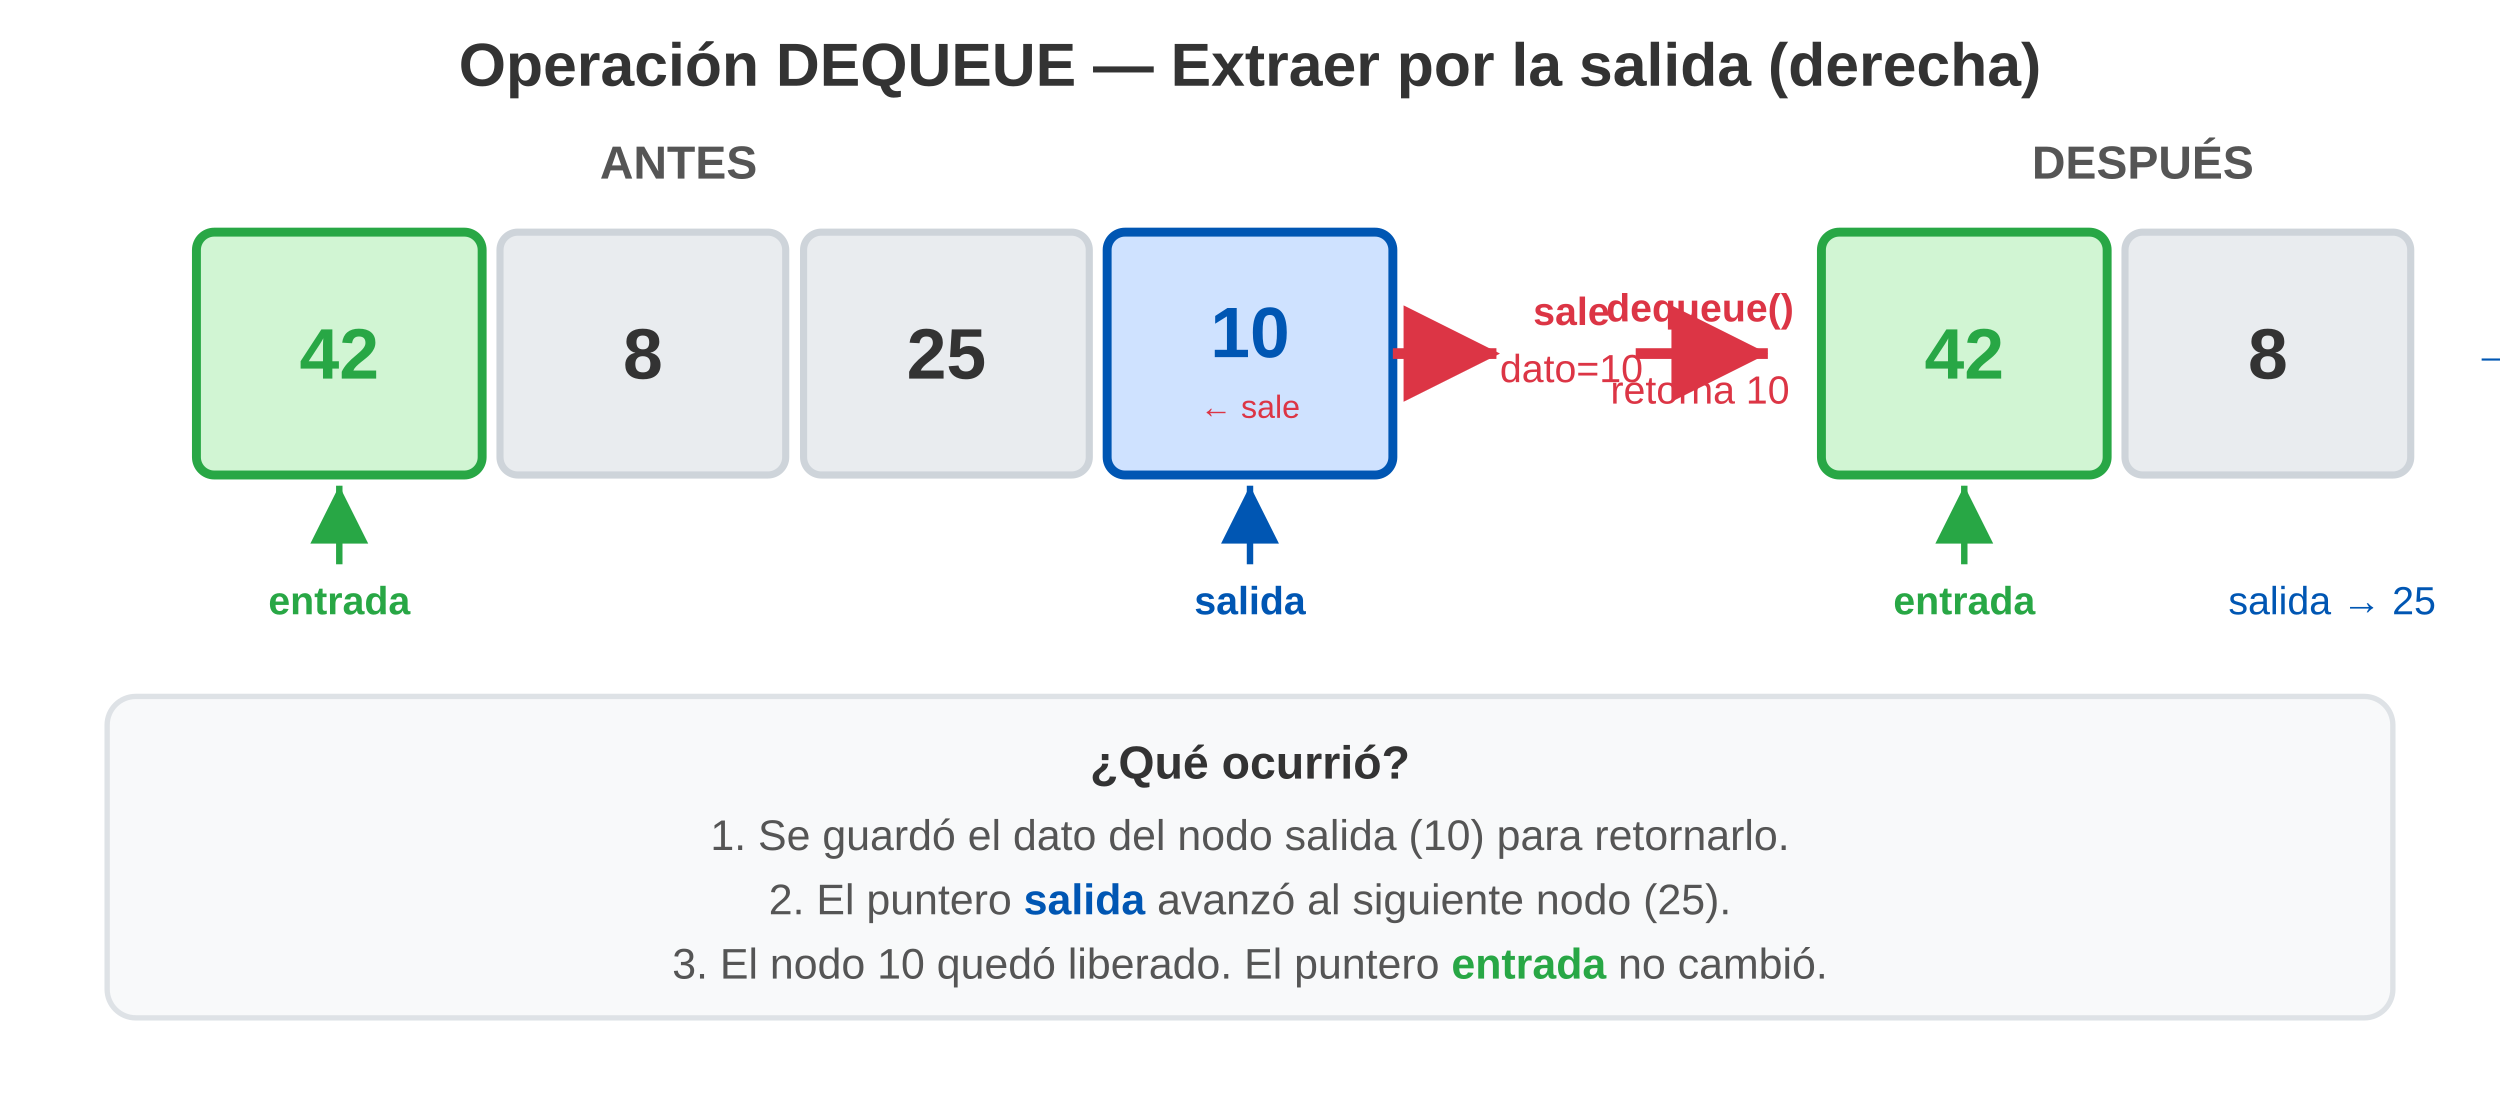
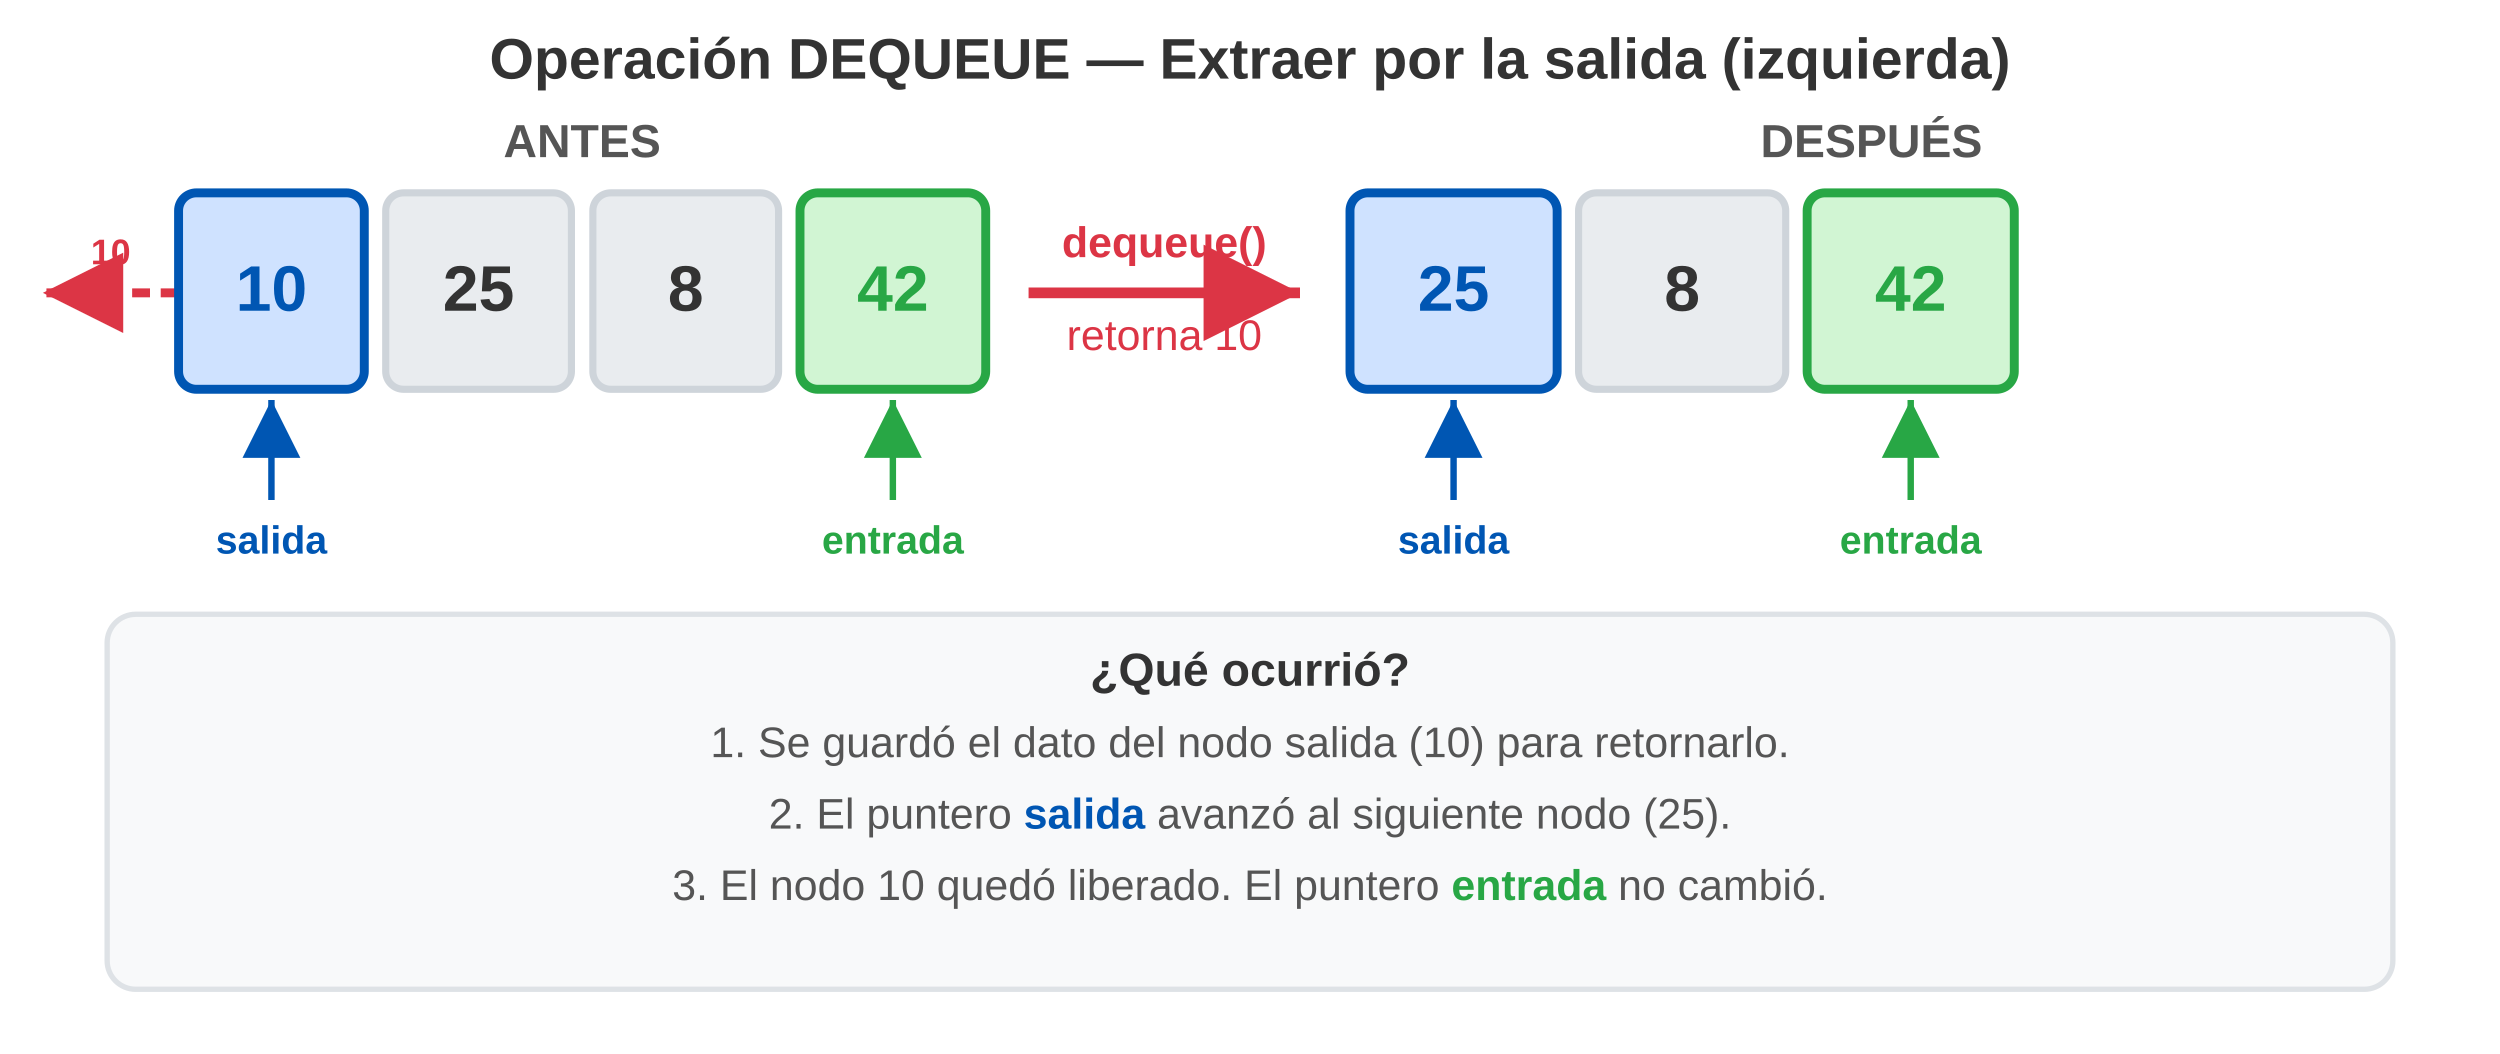
- <svg xmlns="http://www.w3.org/2000/svg" viewBox="0 0 700 310" style="font-family: Arial, sans-serif; background-color: white;">
+ <svg xmlns="http://www.w3.org/2000/svg" viewBox="0 0 700 295" style="font-family: Arial, sans-serif; background-color: white;">
  <defs>
    <marker id="arrowGreen" markerWidth="9" markerHeight="9" refX="9" refY="4.5" orient="auto">
      <path d="M0,0 L0,9 L9,4.5 z" fill="#28a745" />
    </marker>
    <marker id="arrowBlue" markerWidth="9" markerHeight="9" refX="9" refY="4.5" orient="auto">
      <path d="M0,0 L0,9 L9,4.5 z" fill="#0056b3" />
    </marker>
    <marker id="arrowRed" markerWidth="9" markerHeight="9" refX="9" refY="4.5" orient="auto">
      <path d="M0,0 L0,9 L9,4.5 z" fill="#dc3545" />
    </marker>
-     <marker id="arrowBlue2" markerWidth="9" markerHeight="9" refX="9" refY="4.5" orient="auto">
-       <path d="M0,0 L0,9 L9,4.5 z" fill="#0056b3" />
-     </marker>
  </defs>
-   <text x="350" y="24" font-size="17" font-weight="bold" text-anchor="middle" fill="#333">Operación DEQUEUE — Extraer por la salida (derecha)</text>
-   <text x="190" y="50" font-size="13" font-weight="bold" text-anchor="middle" fill="#555">ANTES</text>
-   <rect x="55" y="65" width="80" height="68" rx="5" fill="#d1f5d3" stroke="#28a745" stroke-width="2.5" />
-   <text x="95" y="106" font-size="20" font-weight="bold" text-anchor="middle" fill="#28a745">42</text>
-   <rect x="140" y="65" width="80" height="68" rx="5" fill="#e9ecef" stroke="#ced4da" stroke-width="2" />
-   <text x="180" y="106" font-size="20" font-weight="bold" text-anchor="middle" fill="#333">8</text>
-   <rect x="225" y="65" width="80" height="68" rx="5" fill="#e9ecef" stroke="#ced4da" stroke-width="2" />
-   <text x="265" y="106" font-size="20" font-weight="bold" text-anchor="middle" fill="#333">25</text>
-   <rect x="310" y="65" width="80" height="68" rx="5" fill="#cfe2ff" stroke="#0056b3" stroke-width="2.5" />
-   <text x="350" y="100" font-size="20" font-weight="bold" text-anchor="middle" fill="#0056b3">10</text>
-   <text x="350" y="117" font-size="9" text-anchor="middle" fill="#dc3545">← sale</text>
-   <path d="M 390 99 L 420 99" stroke="#dc3545" stroke-width="3" marker-end="url(#arrowRed)" fill="none" stroke-dasharray="5,3" />
-   <text x="440" y="91" font-size="11" font-weight="bold" text-anchor="middle" fill="#dc3545">sale</text>
-   <text x="440" y="107" font-size="11" text-anchor="middle" fill="#dc3545">dato=10</text>
-   <path d="M 95 158 L 95 136" stroke="#28a745" stroke-width="1.8" marker-end="url(#arrowGreen)" fill="none" />
-   <text x="95" y="172" font-size="11" font-weight="bold" text-anchor="middle" fill="#28a745">entrada</text>
-   <path d="M 350 158 L 350 136" stroke="#0056b3" stroke-width="1.8" marker-end="url(#arrowBlue)" fill="none" />
-   <text x="350" y="172" font-size="11" font-weight="bold" text-anchor="middle" fill="#0056b3">salida</text>
-   <path d="M 458 99 L 495 99" stroke="#dc3545" stroke-width="3" marker-end="url(#arrowRed)" fill="none" />
-   <text x="476" y="90" font-size="11" font-weight="bold" text-anchor="middle" fill="#dc3545">dequeue()</text>
-   <text x="476" y="113" font-size="11" text-anchor="middle" fill="#dc3545">retorna 10</text>
-   <text x="600" y="50" font-size="13" font-weight="bold" text-anchor="middle" fill="#555">DESPUÉS</text>
-   <rect x="510" y="65" width="80" height="68" rx="5" fill="#d1f5d3" stroke="#28a745" stroke-width="2.5" />
-   <text x="550" y="106" font-size="20" font-weight="bold" text-anchor="middle" fill="#28a745">42</text>
-   <rect x="595" y="65" width="80" height="68" rx="5" fill="#e9ecef" stroke="#ced4da" stroke-width="2" />
-   <text x="635" y="106" font-size="20" font-weight="bold" text-anchor="middle" fill="#333">8</text>
-   <text x="692" y="103" font-size="14" fill="#0056b3">→25</text>
-   <path d="M 550 158 L 550 136" stroke="#28a745" stroke-width="1.8" marker-end="url(#arrowGreen)" fill="none" />
-   <text x="550" y="172" font-size="11" font-weight="bold" text-anchor="middle" fill="#28a745">entrada</text>
-   <text x="653" y="172" font-size="11" text-anchor="middle" fill="#0056b3">salida → 25</text>
-   <rect x="30" y="195" width="640" height="90" rx="8" fill="#f8f9fa" stroke="#dee2e6" stroke-width="1.5" />
-   <text x="350" y="218" font-size="13" font-weight="bold" text-anchor="middle" fill="#333">¿Qué ocurrió?</text>
-   <text x="350" y="238" font-size="12" text-anchor="middle" fill="#555">1. Se guardó el dato del nodo salida (10) para retornarlo.</text>
-   <text x="350" y="256" font-size="12" text-anchor="middle" fill="#555">2. El puntero <tspan font-weight="bold" fill="#0056b3">salida</tspan> avanzó al siguiente nodo (25).</text>
-   <text x="350" y="274" font-size="12" text-anchor="middle" fill="#555">3. El nodo 10 quedó liberado. El puntero <tspan font-weight="bold" fill="#28a745">entrada</tspan> no cambió.</text>
+   <text x="350" y="22" font-size="16" font-weight="bold" text-anchor="middle" fill="#333">Operación DEQUEUE — Extraer por la salida (izquierda)</text>
+   <text x="163" y="44" font-size="13" font-weight="bold" text-anchor="middle" fill="#555">ANTES</text>
+   <path d="M 50 82 L 12 82" stroke="#dc3545" stroke-width="2.5" marker-end="url(#arrowRed)" fill="none" stroke-dasharray="5,3" />
+   <text x="31" y="74" font-size="10" font-weight="bold" text-anchor="middle" fill="#dc3545">10</text>
+   <rect x="50" y="54" width="52" height="55" rx="5" fill="#cfe2ff" stroke="#0056b3" stroke-width="2.5" />
+   <text x="76" y="87" font-size="18" font-weight="bold" text-anchor="middle" fill="#0056b3">10</text>
+   <rect x="108" y="54" width="52" height="55" rx="5" fill="#e9ecef" stroke="#ced4da" stroke-width="2" />
+   <text x="134" y="87" font-size="18" font-weight="bold" text-anchor="middle" fill="#333">25</text>
+   <rect x="166" y="54" width="52" height="55" rx="5" fill="#e9ecef" stroke="#ced4da" stroke-width="2" />
+   <text x="192" y="87" font-size="18" font-weight="bold" text-anchor="middle" fill="#333">8</text>
+   <rect x="224" y="54" width="52" height="55" rx="5" fill="#d1f5d3" stroke="#28a745" stroke-width="2.5" />
+   <text x="250" y="87" font-size="18" font-weight="bold" text-anchor="middle" fill="#28a745">42</text>
+   <path d="M 76 140 L 76 112" stroke="#0056b3" stroke-width="1.8" marker-end="url(#arrowBlue)" fill="none" />
+   <text x="76" y="155" font-size="11" font-weight="bold" text-anchor="middle" fill="#0056b3">salida</text>
+   <path d="M 250 140 L 250 112" stroke="#28a745" stroke-width="1.8" marker-end="url(#arrowGreen)" fill="none" />
+   <text x="250" y="155" font-size="11" font-weight="bold" text-anchor="middle" fill="#28a745">entrada</text>
+   <path d="M 288 82 L 364 82" stroke="#dc3545" stroke-width="3" marker-end="url(#arrowRed)" fill="none" />
+   <text x="326" y="72" font-size="12" font-weight="bold" text-anchor="middle" fill="#dc3545">dequeue()</text>
+   <text x="326" y="98" font-size="12" text-anchor="middle" fill="#dc3545">retorna 10</text>
+   <text x="524" y="44" font-size="13" font-weight="bold" text-anchor="middle" fill="#555">DESPUÉS</text>
+   <rect x="378" y="54" width="58" height="55" rx="5" fill="#cfe2ff" stroke="#0056b3" stroke-width="2.5" />
+   <text x="407" y="87" font-size="18" font-weight="bold" text-anchor="middle" fill="#0056b3">25</text>
+   <rect x="442" y="54" width="58" height="55" rx="5" fill="#e9ecef" stroke="#ced4da" stroke-width="2" />
+   <text x="471" y="87" font-size="18" font-weight="bold" text-anchor="middle" fill="#333">8</text>
+   <rect x="506" y="54" width="58" height="55" rx="5" fill="#d1f5d3" stroke="#28a745" stroke-width="2.5" />
+   <text x="535" y="87" font-size="18" font-weight="bold" text-anchor="middle" fill="#28a745">42</text>
+   <path d="M 407 140 L 407 112" stroke="#0056b3" stroke-width="1.8" marker-end="url(#arrowBlue)" fill="none" />
+   <text x="407" y="155" font-size="11" font-weight="bold" text-anchor="middle" fill="#0056b3">salida</text>
+   <path d="M 535 140 L 535 112" stroke="#28a745" stroke-width="1.8" marker-end="url(#arrowGreen)" fill="none" />
+   <text x="535" y="155" font-size="11" font-weight="bold" text-anchor="middle" fill="#28a745">entrada</text>
+   <rect x="30" y="172" width="640" height="105" rx="8" fill="#f8f9fa" stroke="#dee2e6" stroke-width="1.5" />
+   <text x="350" y="192" font-size="13" font-weight="bold" text-anchor="middle" fill="#333">¿Qué ocurrió?</text>
+   <text x="350" y="212" font-size="12" text-anchor="middle" fill="#555">1. Se guardó el dato del nodo salida (10) para retornarlo.</text>
+   <text x="350" y="232" font-size="12" text-anchor="middle" fill="#555">2. El puntero <tspan font-weight="bold" fill="#0056b3">salida</tspan> avanzó al siguiente nodo (25).</text>
+   <text x="350" y="252" font-size="12" text-anchor="middle" fill="#555">3. El nodo 10 quedó liberado. El puntero <tspan font-weight="bold" fill="#28a745">entrada</tspan> no cambió.</text>
</svg>
